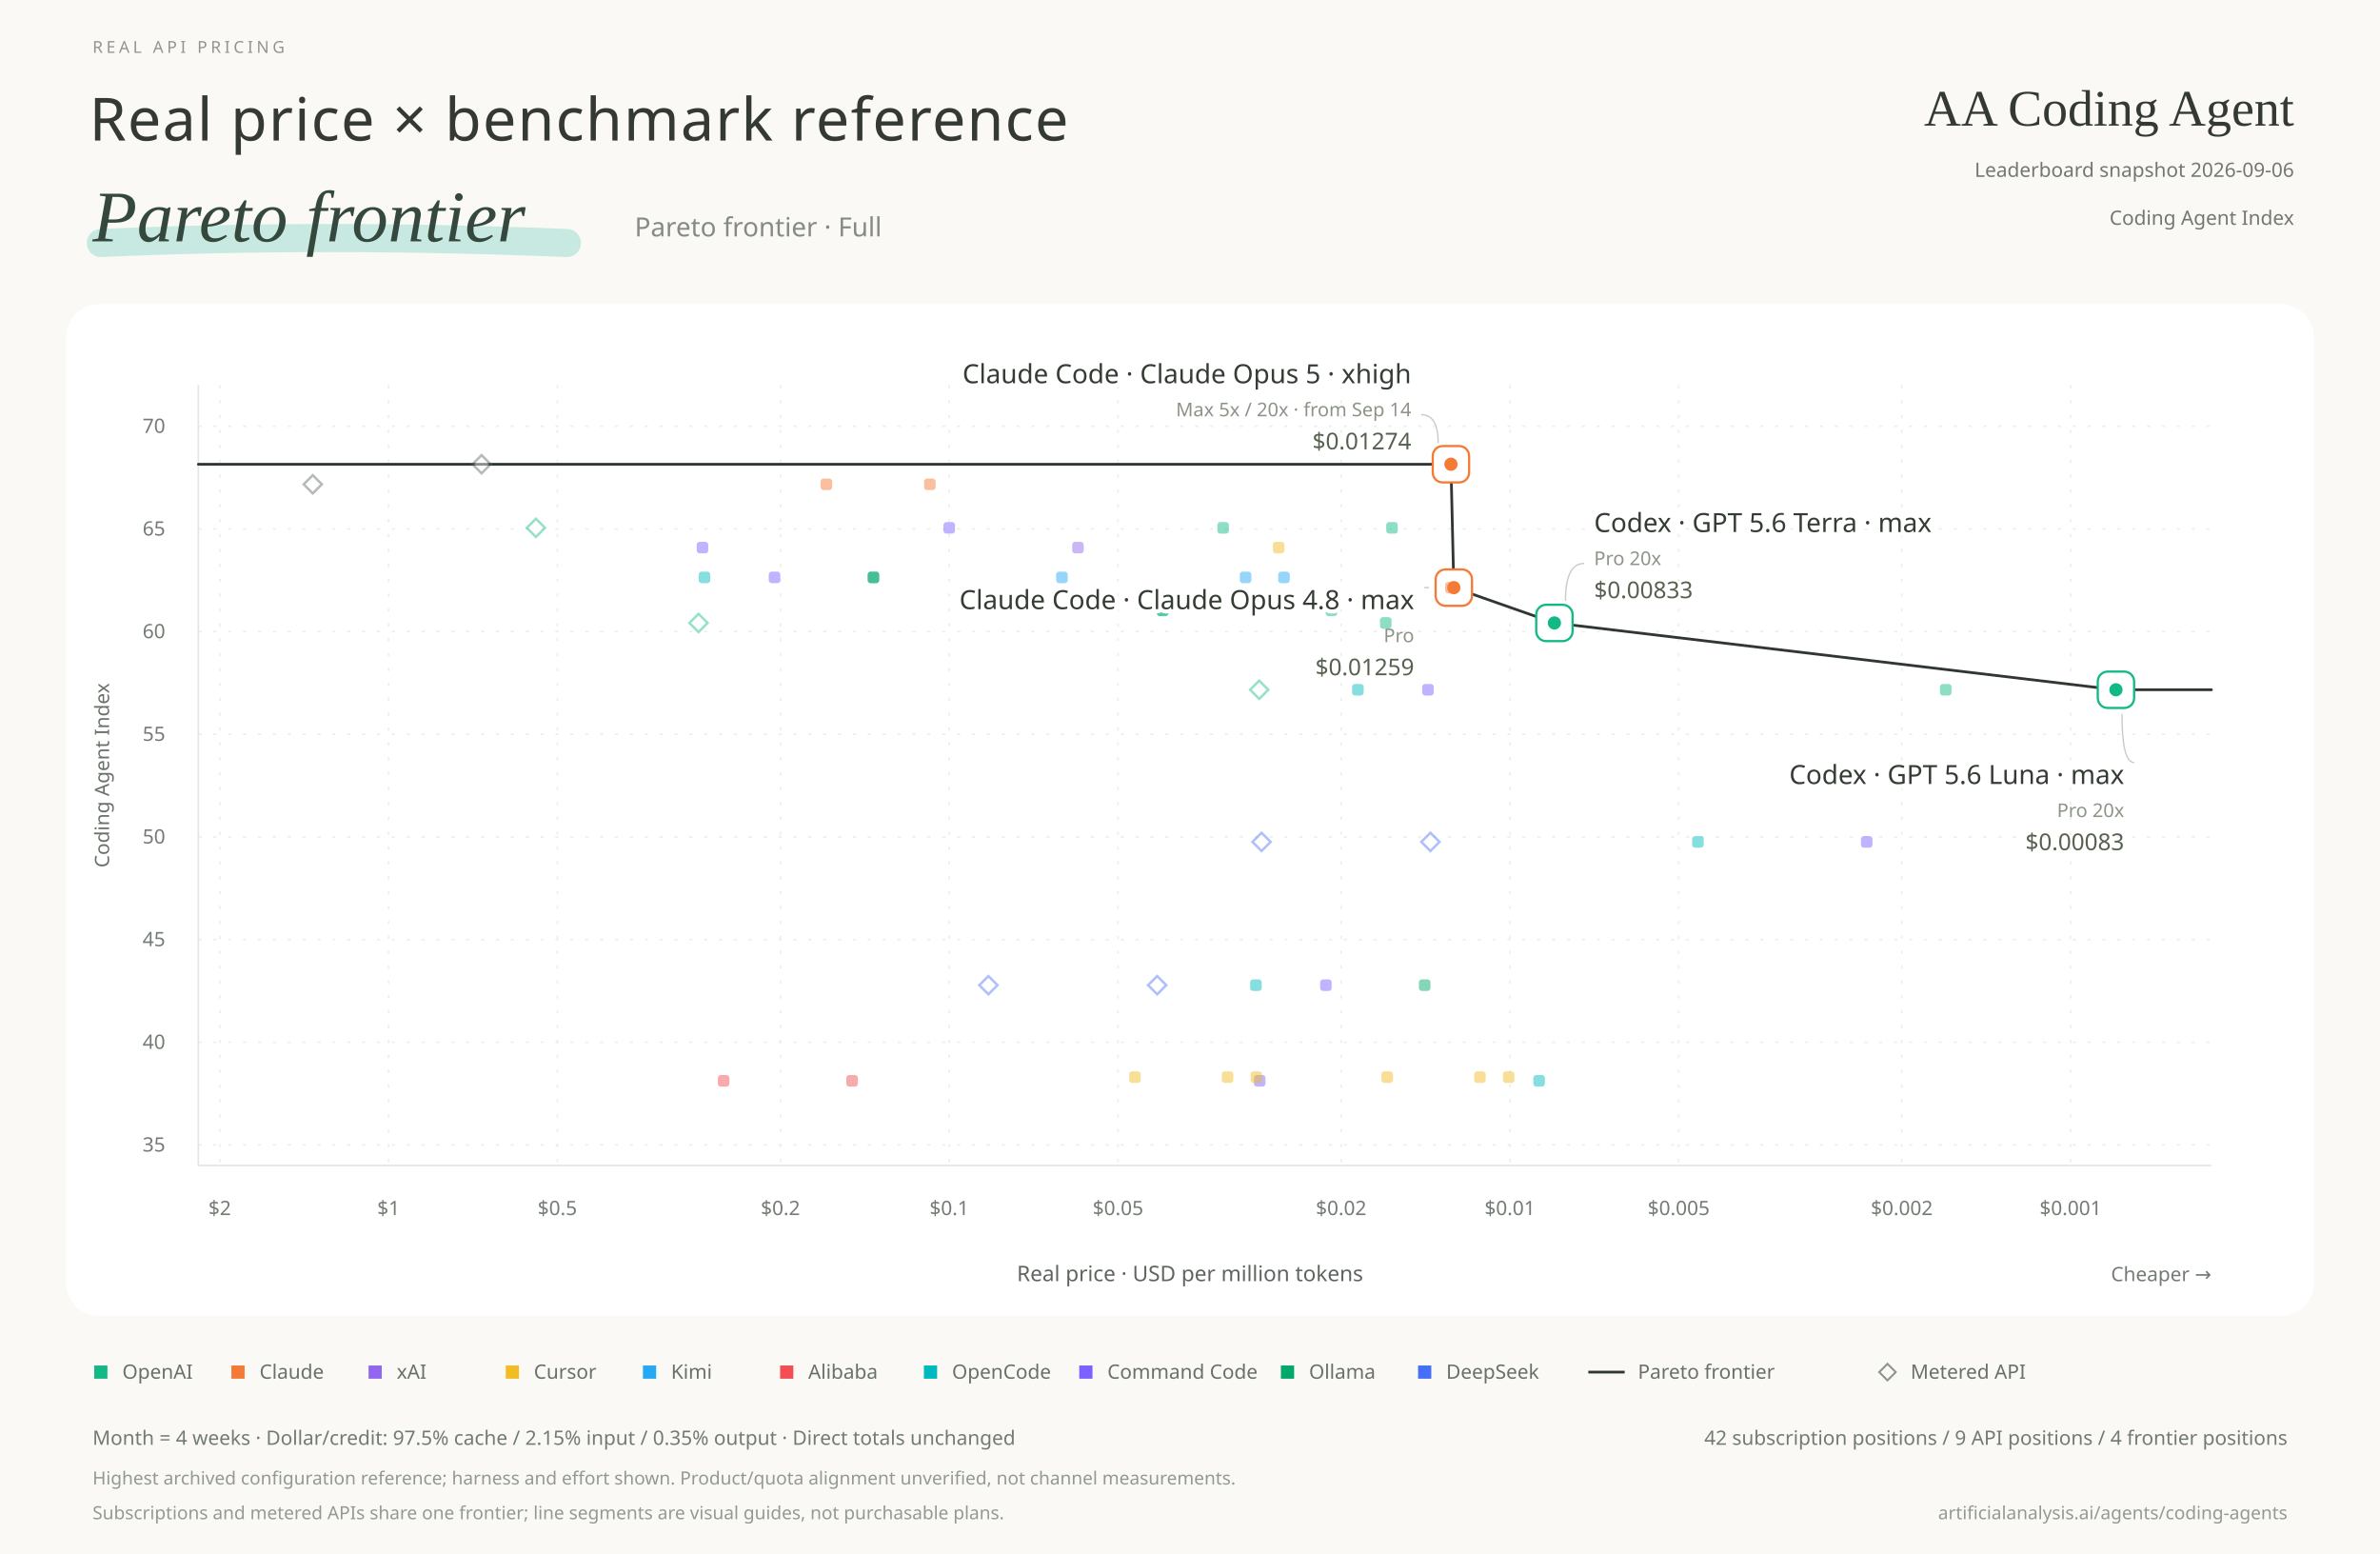
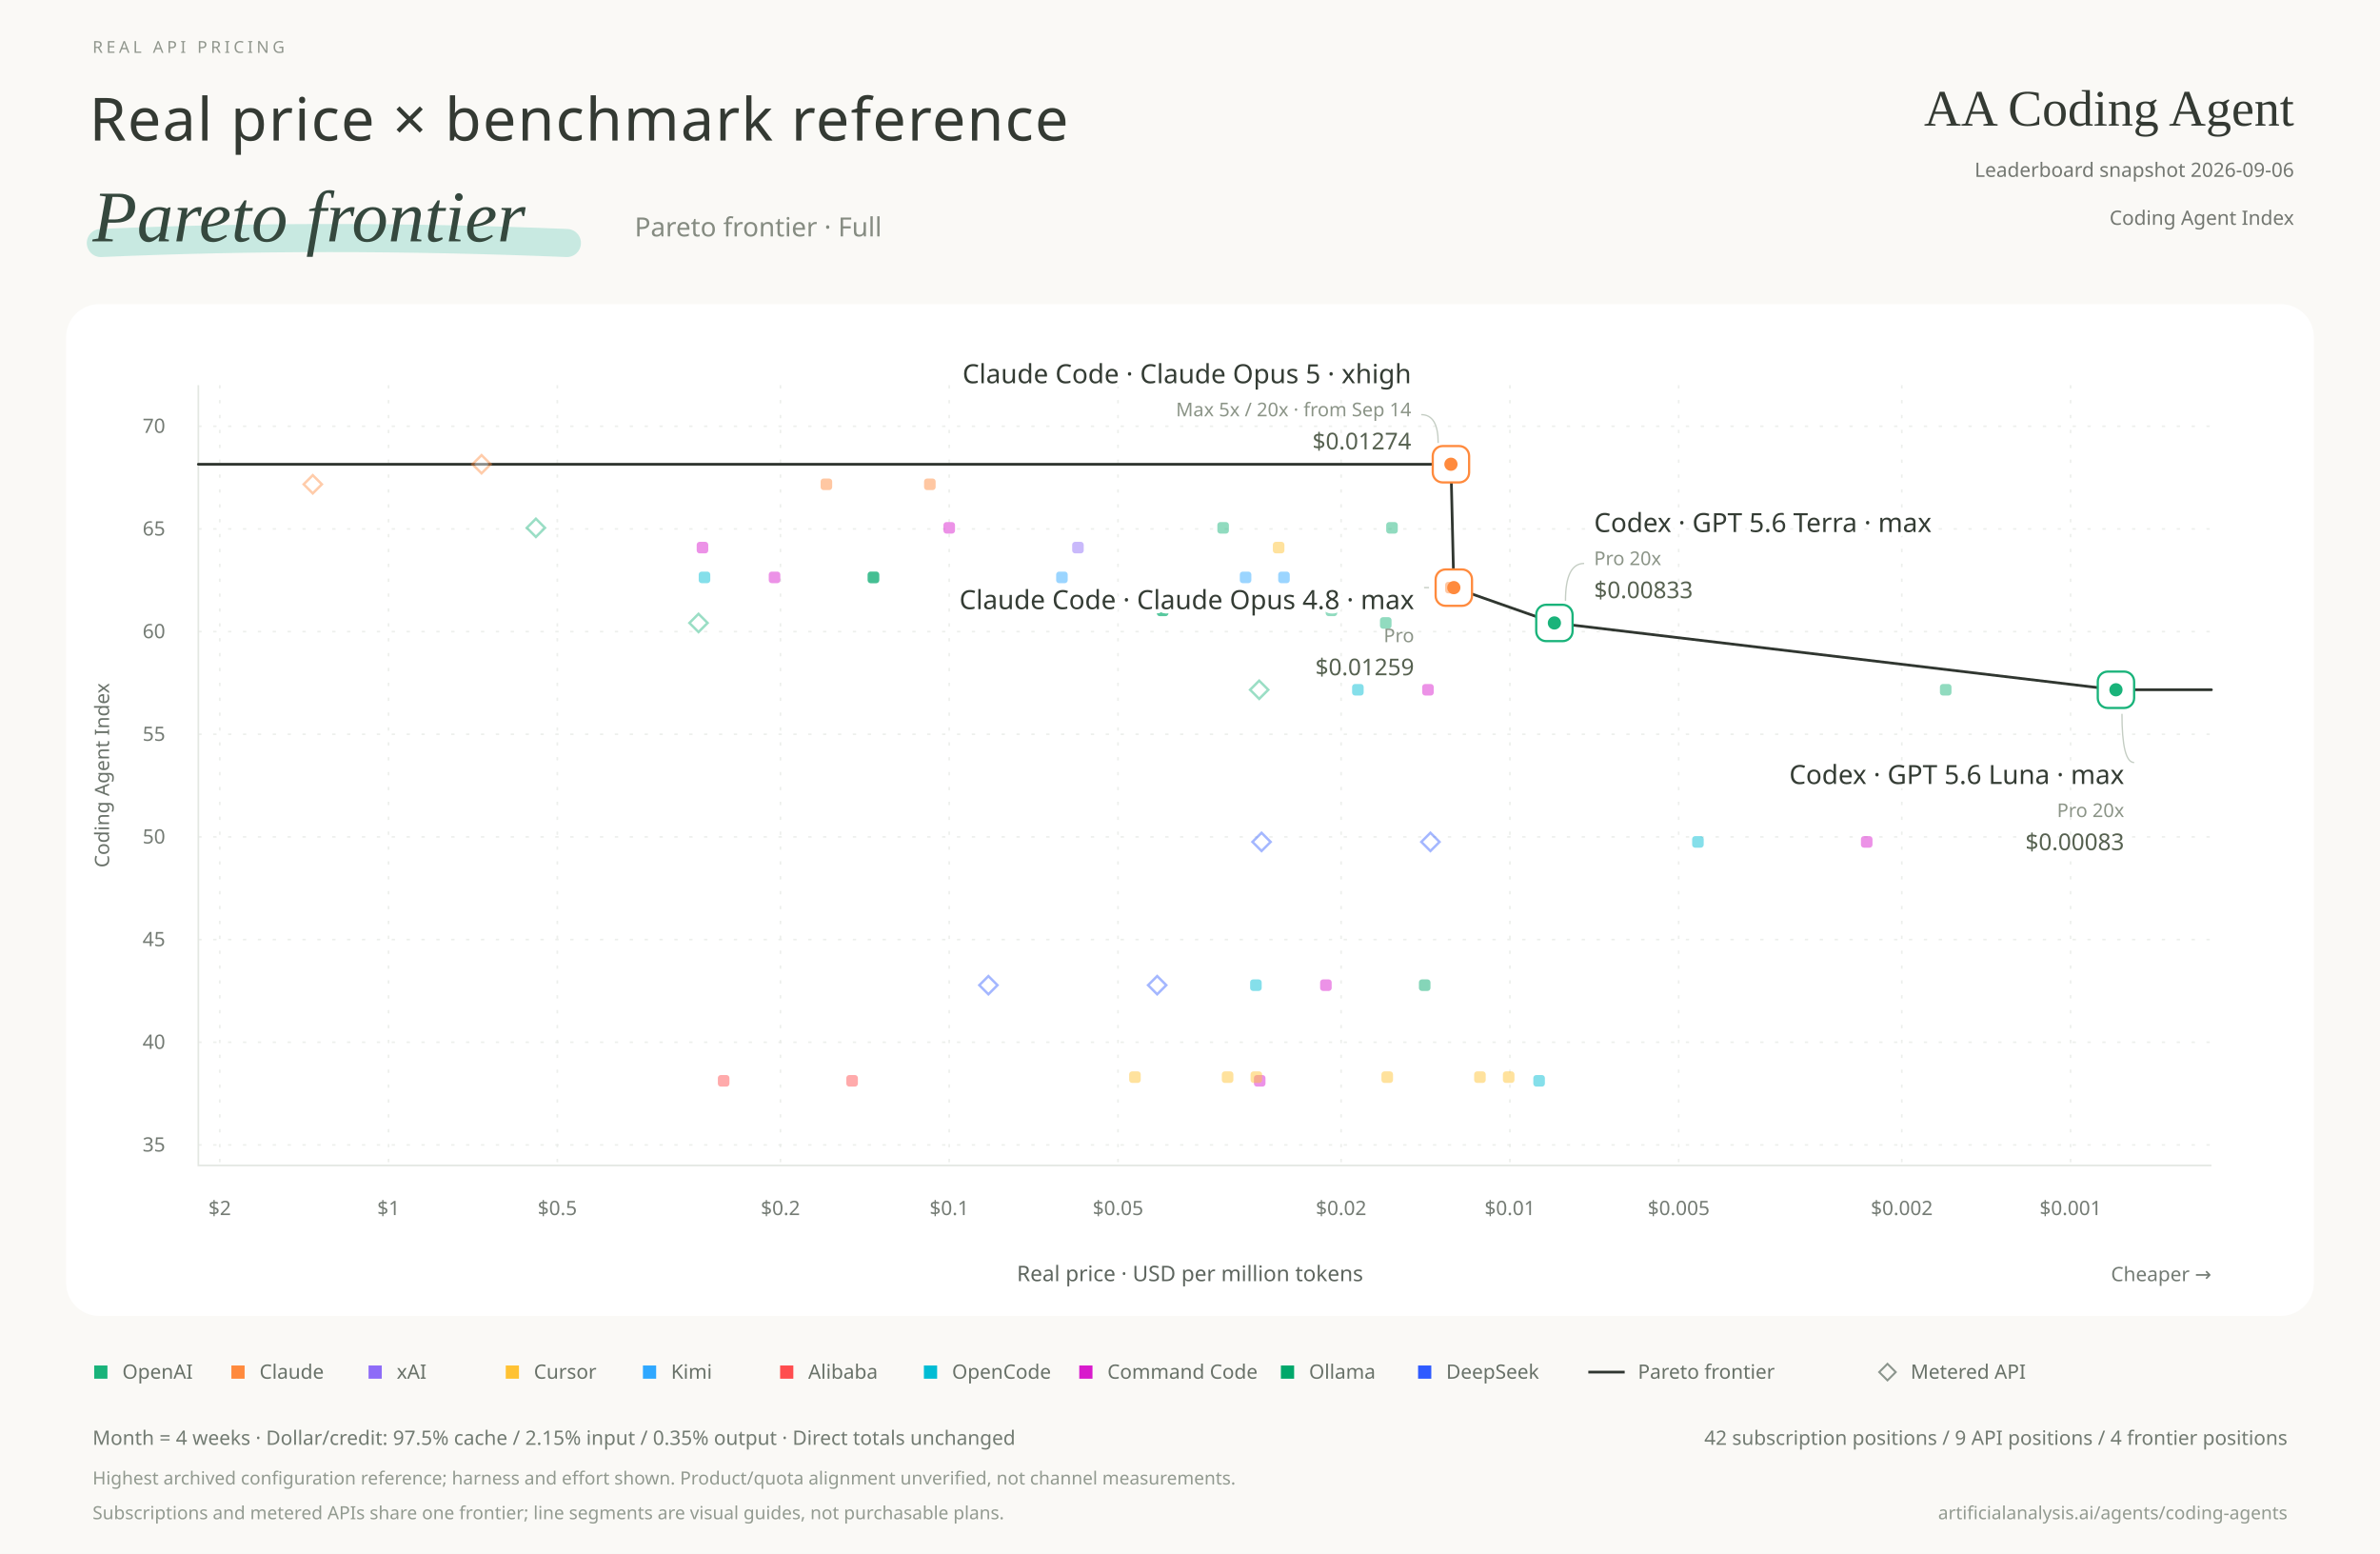
<svg xmlns="http://www.w3.org/2000/svg" width="1440" height="940" viewBox="0 0 1440 940" role="img" aria-labelledby="title desc">
  <style>text{font-family:"Microsoft YaHei","Segoe UI",sans-serif} .serif{font-family:"Times New Roman",serif} .number{font-family:"Segoe UI",sans-serif;font-variant-numeric:tabular-nums} .label-name{paint-order:stroke;stroke:#fff;stroke-width:5px;stroke-linejoin:round} .point:hover{opacity:1}</style>
  <rect width="1440" height="940" fill="#FAF9F6" />
  <text x="56.000" y="32.000" font-size="10" fill="#90968D" text-anchor="start" font-weight="400" letter-spacing="2.1">REAL API PRICING</text>
  <text x="54.000" y="85.000" font-size="36" fill="#343A33" text-anchor="start" font-weight="300" letter-spacing=".8">Real price × benchmark reference</text>
  <path d="M61 147 Q197 141 343 147" stroke="#9FDDD0" stroke-width="17" stroke-linecap="round" opacity=".55" fill="none" />
  <text x="56.000" y="146.000" font-size="44" fill="#35483E" text-anchor="start" font-weight="400" class="serif" font-style="italic">Pareto frontier</text>
  <text x="384.000" y="143.000" font-size="16" fill="#858B81" text-anchor="start" font-weight="300">Pareto frontier · Full</text>
  <text x="1388.000" y="76.000" font-size="31" fill="#343A33" text-anchor="end" font-weight="400" class="serif">AA Coding Agent</text>
  <text x="1388.000" y="107.000" font-size="12" fill="#737771" text-anchor="end" font-weight="400">Leaderboard snapshot  2026-09-06</text>
  <text x="1388.000" y="136.000" font-size="12" fill="#737771" text-anchor="end" font-weight="400">Coding Agent Index</text>
  <rect x="40" y="184" width="1360" height="612" rx="20" fill="#FFFFFF" />
  <path d="M1252.790 233V705" stroke="#E8EBE7" stroke-dasharray="2 7" opacity=".8" />
  <text x="1252.790" y="735.000" font-size="12" fill="#747B74" text-anchor="middle" font-weight="400" class="number">$0.001</text>
  <path d="M1150.670 233V705" stroke="#E8EBE7" stroke-dasharray="2 7" opacity=".8" />
  <text x="1150.670" y="735.000" font-size="12" fill="#747B74" text-anchor="middle" font-weight="400" class="number">$0.002</text>
  <path d="M1015.675 233V705" stroke="#E8EBE7" stroke-dasharray="2 7" opacity=".8" />
  <text x="1015.675" y="735.000" font-size="12" fill="#747B74" text-anchor="middle" font-weight="400" class="number">$0.005</text>
  <path d="M913.555 233V705" stroke="#E8EBE7" stroke-dasharray="2 7" opacity=".8" />
  <text x="913.555" y="735.000" font-size="12" fill="#747B74" text-anchor="middle" font-weight="400" class="number">$0.01</text>
  <path d="M811.436 233V705" stroke="#E8EBE7" stroke-dasharray="2 7" opacity=".8" />
  <text x="811.436" y="735.000" font-size="12" fill="#747B74" text-anchor="middle" font-weight="400" class="number">$0.02</text>
  <path d="M676.441 233V705" stroke="#E8EBE7" stroke-dasharray="2 7" opacity=".8" />
  <text x="676.441" y="735.000" font-size="12" fill="#747B74" text-anchor="middle" font-weight="400" class="number">$0.05</text>
  <path d="M574.321 233V705" stroke="#E8EBE7" stroke-dasharray="2 7" opacity=".8" />
  <text x="574.321" y="735.000" font-size="12" fill="#747B74" text-anchor="middle" font-weight="400" class="number">$0.1</text>
  <path d="M472.201 233V705" stroke="#E8EBE7" stroke-dasharray="2 7" opacity=".8" />
  <text x="472.201" y="735.000" font-size="12" fill="#747B74" text-anchor="middle" font-weight="400" class="number">$0.2</text>
  <path d="M337.206 233V705" stroke="#E8EBE7" stroke-dasharray="2 7" opacity=".8" />
  <text x="337.206" y="735.000" font-size="12" fill="#747B74" text-anchor="middle" font-weight="400" class="number">$0.5</text>
  <path d="M235.086 233V705" stroke="#E8EBE7" stroke-dasharray="2 7" opacity=".8" />
  <text x="235.086" y="735.000" font-size="12" fill="#747B74" text-anchor="middle" font-weight="400" class="number">$1</text>
  <path d="M132.966 233V705" stroke="#E8EBE7" stroke-dasharray="2 7" opacity=".8" />
  <text x="132.966" y="735.000" font-size="12" fill="#747B74" text-anchor="middle" font-weight="400" class="number">$2</text>
  <path d="M120 692.579H1338" stroke="#E8EBE7" stroke-dasharray="2 7" opacity=".8" />
  <text x="100.000" y="696.579" font-size="12" fill="#747B74" text-anchor="end" font-weight="400" class="number">35</text>
  <path d="M120 630.474H1338" stroke="#E8EBE7" stroke-dasharray="2 7" opacity=".8" />
  <text x="100.000" y="634.474" font-size="12" fill="#747B74" text-anchor="end" font-weight="400" class="number">40</text>
  <path d="M120 568.368H1338" stroke="#E8EBE7" stroke-dasharray="2 7" opacity=".8" />
  <text x="100.000" y="572.368" font-size="12" fill="#747B74" text-anchor="end" font-weight="400" class="number">45</text>
  <path d="M120 506.263H1338" stroke="#E8EBE7" stroke-dasharray="2 7" opacity=".8" />
  <text x="100.000" y="510.263" font-size="12" fill="#747B74" text-anchor="end" font-weight="400" class="number">50</text>
  <path d="M120 444.158H1338" stroke="#E8EBE7" stroke-dasharray="2 7" opacity=".8" />
  <text x="100.000" y="448.158" font-size="12" fill="#747B74" text-anchor="end" font-weight="400" class="number">55</text>
  <path d="M120 382.053H1338" stroke="#E8EBE7" stroke-dasharray="2 7" opacity=".8" />
  <text x="100.000" y="386.053" font-size="12" fill="#747B74" text-anchor="end" font-weight="400" class="number">60</text>
  <path d="M120 319.947H1338" stroke="#E8EBE7" stroke-dasharray="2 7" opacity=".8" />
  <text x="100.000" y="323.947" font-size="12" fill="#747B74" text-anchor="end" font-weight="400" class="number">65</text>
  <path d="M120 257.842H1338" stroke="#E8EBE7" stroke-dasharray="2 7" opacity=".8" />
  <text x="100.000" y="261.842" font-size="12" fill="#747B74" text-anchor="end" font-weight="400" class="number">70</text>
  <path d="M120 233V705H1338" fill="none" stroke="#E3E7E2" />
  <text x="66.000" y="469.000" font-size="12" fill="#697169" text-anchor="middle" font-weight="400" transform="rotate(-90 66 469.0)">Coding Agent Index</text>
  <text x="720.000" y="775.000" font-size="13" fill="#5D655E" text-anchor="middle" font-weight="400">Real price · USD per million tokens</text>
  <text x="1338.000" y="775.000" font-size="12" fill="#737B74" text-anchor="end" font-weight="400">Cheaper →</text>
  <path id="frontier" d="M120.000,280.824 L877.878,280.824 L879.623,355.465 L940.475,376.835 L1280.241,417.253 L1338.000,417.253" fill="none" stroke="#303630" stroke-width="1.65" stroke-linecap="round" stroke-linejoin="round" />
  <g class="point" data-billing="subscription" data-frontier="false" data-price="0.03247" data-score="65.0524" data-x="740.043" data-y="319.297" transform="translate(740.043 319.297)">
-     <rect x="-3.5" y="-3.5" width="7" height="7" rx="1.8" fill="#12B886" opacity=".48" />
+     <rect x="-3.5" y="-3.5" width="7" height="7" rx="1.8" fill="#19B37A" opacity=".48" />
  </g>
  <g class="point" data-billing="subscription" data-frontier="false" data-price="0.01623" data-score="65.0524" data-x="842.208" data-y="319.297" transform="translate(842.208 319.297)">
-     <rect x="-3.5" y="-3.5" width="7" height="7" rx="1.8" fill="#12B886" opacity=".48" />
+     <rect x="-3.5" y="-3.5" width="7" height="7" rx="1.8" fill="#19B37A" opacity=".48" />
  </g>
  <g class="point" data-billing="subscription" data-frontier="true" data-price="0.01259" data-score="62.1405" data-x="879.623" data-y="355.465" transform="translate(879.623 355.465)">
-     <rect x="-11" y="-11" width="22" height="22" rx="6" fill="#FFF" stroke="#F47A35" stroke-width="1.35" />
-     <circle r="4" fill="#F47A35" />
+     <rect x="-11" y="-11" width="22" height="22" rx="6" fill="#FFF" stroke="#FF8A3D" stroke-width="1.35" />
+     <circle r="4" fill="#FF8A3D" />
  </g>
  <g class="point" data-billing="subscription" data-frontier="true" data-price="0.01274" data-score="68.1498" data-x="877.878" data-y="280.824" transform="translate(877.878 280.824)">
-     <rect x="-11" y="-11" width="22" height="22" rx="6" fill="#FFF" stroke="#F47A35" stroke-width="1.35" />
-     <circle r="4" fill="#F47A35" />
+     <rect x="-11" y="-11" width="22" height="22" rx="6" fill="#FFF" stroke="#FF8A3D" stroke-width="1.35" />
+     <circle r="4" fill="#FF8A3D" />
  </g>
  <g class="point" data-billing="subscription" data-frontier="false" data-price="0.02529" data-score="62.6388" data-x="776.861" data-y="349.276" transform="translate(776.861 349.276)">
-     <rect x="-3.5" y="-3.5" width="7" height="7" rx="1.8" fill="#26A9F5" opacity=".48" />
+     <rect x="-3.5" y="-3.5" width="7" height="7" rx="1.8" fill="#2FA8FF" opacity=".48" />
  </g>
  <g class="point" data-billing="subscription" data-frontier="false" data-price="0.06295" data-score="62.6388" data-x="642.508" data-y="349.276" transform="translate(642.508 349.276)">
-     <rect x="-3.5" y="-3.5" width="7" height="7" rx="1.8" fill="#26A9F5" opacity=".48" />
+     <rect x="-3.5" y="-3.5" width="7" height="7" rx="1.8" fill="#2FA8FF" opacity=".48" />
  </g>
  <g class="point" data-billing="subscription" data-frontier="false" data-price="0.02961" data-score="62.6388" data-x="753.627" data-y="349.276" transform="translate(753.627 349.276)">
-     <rect x="-3.5" y="-3.5" width="7" height="7" rx="1.8" fill="#26A9F5" opacity=".48" />
+     <rect x="-3.5" y="-3.5" width="7" height="7" rx="1.8" fill="#2FA8FF" opacity=".48" />
  </g>
  <g class="point" data-billing="subscription" data-frontier="false" data-price="0.14901" data-score="38.1218" data-x="515.560" data-y="653.803" transform="translate(515.560 653.803)">
-     <rect x="-3.5" y="-3.5" width="7" height="7" rx="1.8" fill="#F34E54" opacity=".48" />
+     <rect x="-3.5" y="-3.5" width="7" height="7" rx="1.8" fill="#FF4D4F" opacity=".48" />
  </g>
  <g class="point" data-billing="subscription" data-frontier="false" data-price="0.25253" data-score="38.1218" data-x="437.842" data-y="653.803" transform="translate(437.842 653.803)">
-     <rect x="-3.5" y="-3.5" width="7" height="7" rx="1.8" fill="#F34E54" opacity=".48" />
+     <rect x="-3.5" y="-3.5" width="7" height="7" rx="1.8" fill="#FF4D4F" opacity=".48" />
  </g>
  <g class="point" data-billing="subscription" data-frontier="false" data-price="0.01867" data-score="57.1661" data-x="821.574" data-y="417.253" transform="translate(821.574 417.253)">
-     <rect x="-3.5" y="-3.5" width="7" height="7" rx="1.8" fill="#00B9BC" opacity=".48" />
+     <rect x="-3.5" y="-3.5" width="7" height="7" rx="1.8" fill="#00BCD4" opacity=".48" />
  </g>
  <g class="point" data-billing="subscription" data-frontier="false" data-price="0.27322" data-score="62.6388" data-x="426.241" data-y="349.276" transform="translate(426.241 349.276)">
-     <rect x="-3.5" y="-3.5" width="7" height="7" rx="1.8" fill="#00B9BC" opacity=".48" />
+     <rect x="-3.5" y="-3.5" width="7" height="7" rx="1.8" fill="#00BCD4" opacity=".48" />
  </g>
  <g class="point" data-billing="subscription" data-frontier="false" data-price="0.00887" data-score="38.1218" data-x="931.221" data-y="653.803" transform="translate(931.221 653.803)">
-     <rect x="-3.5" y="-3.5" width="7" height="7" rx="1.8" fill="#00B9BC" opacity=".48" />
+     <rect x="-3.5" y="-3.5" width="7" height="7" rx="1.8" fill="#00BCD4" opacity=".48" />
  </g>
  <g class="point" data-billing="subscription" data-frontier="false" data-price="0.02838" data-score="42.7797" data-x="759.878" data-y="595.947" transform="translate(759.878 595.947)">
-     <rect x="-3.5" y="-3.5" width="7" height="7" rx="1.8" fill="#00B9BC" opacity=".48" />
+     <rect x="-3.5" y="-3.5" width="7" height="7" rx="1.8" fill="#00BCD4" opacity=".48" />
  </g>
  <g class="point" data-billing="subscription" data-frontier="false" data-price="0.00462" data-score="49.7576" data-x="1027.320" data-y="509.274" transform="translate(1027.320 509.274)">
-     <rect x="-3.5" y="-3.5" width="7" height="7" rx="1.8" fill="#00B9BC" opacity=".48" />
+     <rect x="-3.5" y="-3.5" width="7" height="7" rx="1.8" fill="#00BCD4" opacity=".48" />
  </g>
  <g class="point" data-billing="subscription" data-frontier="false" data-price="0.1" data-score="65.0524" data-x="574.321" data-y="319.297" transform="translate(574.321 319.297)">
-     <rect x="-3.5" y="-3.5" width="7" height="7" rx="1.8" fill="#7B61FF" opacity=".48" />
+     <rect x="-3.5" y="-3.5" width="7" height="7" rx="1.8" fill="#D81BCC" opacity=".48" />
  </g>
  <g class="point" data-billing="subscription" data-frontier="false" data-price="0.00231" data-score="49.7576" data-x="1129.440" data-y="509.274" transform="translate(1129.440 509.274)">
-     <rect x="-3.5" y="-3.5" width="7" height="7" rx="1.8" fill="#7B61FF" opacity=".48" />
+     <rect x="-3.5" y="-3.5" width="7" height="7" rx="1.8" fill="#D81BCC" opacity=".48" />
  </g>
  <g class="point" data-billing="subscription" data-frontier="false" data-price="0.02794" data-score="38.1218" data-x="762.180" data-y="653.803" transform="translate(762.180 653.803)">
-     <rect x="-3.5" y="-3.5" width="7" height="7" rx="1.8" fill="#7B61FF" opacity=".48" />
+     <rect x="-3.5" y="-3.5" width="7" height="7" rx="1.8" fill="#D81BCC" opacity=".48" />
  </g>
  <g class="point" data-billing="subscription" data-frontier="false" data-price="0.02129" data-score="42.7797" data-x="802.227" data-y="595.947" transform="translate(802.227 595.947)">
-     <rect x="-3.5" y="-3.5" width="7" height="7" rx="1.8" fill="#7B61FF" opacity=".48" />
+     <rect x="-3.5" y="-3.5" width="7" height="7" rx="1.8" fill="#D81BCC" opacity=".48" />
  </g>
  <g class="point" data-billing="subscription" data-frontier="false" data-price="0.014" data-score="57.1661" data-x="863.984" data-y="417.253" transform="translate(863.984 417.253)">
-     <rect x="-3.5" y="-3.5" width="7" height="7" rx="1.8" fill="#7B61FF" opacity=".48" />
+     <rect x="-3.5" y="-3.5" width="7" height="7" rx="1.8" fill="#D81BCC" opacity=".48" />
  </g>
  <g class="point" data-billing="subscription" data-frontier="false" data-price="0.20492" data-score="62.6388" data-x="468.621" data-y="349.276" transform="translate(468.621 349.276)">
-     <rect x="-3.5" y="-3.5" width="7" height="7" rx="1.8" fill="#7B61FF" opacity=".48" />
+     <rect x="-3.5" y="-3.5" width="7" height="7" rx="1.8" fill="#D81BCC" opacity=".48" />
  </g>
  <g class="point" data-billing="subscription" data-frontier="false" data-price="0.27548" data-score="64.09" data-x="425.027" data-y="331.251" transform="translate(425.027 331.251)">
-     <rect x="-3.5" y="-3.5" width="7" height="7" rx="1.8" fill="#7B61FF" opacity=".48" />
+     <rect x="-3.5" y="-3.5" width="7" height="7" rx="1.8" fill="#D81BCC" opacity=".48" />
  </g>
  <g class="point" data-billing="subscription" data-frontier="false" data-price="0.01419" data-score="42.7797" data-x="861.998" data-y="595.947" transform="translate(861.998 595.947)">
    <rect x="-3.5" y="-3.5" width="7" height="7" rx="1.8" fill="#00A86B" opacity=".48" />
  </g>
  <g class="point" data-billing="subscription" data-frontier="false" data-price="0.13652" data-score="62.6388" data-x="528.458" data-y="349.276" transform="translate(528.458 349.276)">
    <rect x="-3.5" y="-3.5" width="7" height="7" rx="1.8" fill="#00A86B" opacity=".48" />
  </g>
  <g class="point" data-billing="subscription" data-frontier="false" data-price="0.1365" data-score="62.6388" data-x="528.479" data-y="349.276" transform="translate(528.479 349.276)">
    <rect x="-3.5" y="-3.5" width="7" height="7" rx="1.8" fill="#00A86B" opacity=".48" />
  </g>
  <g class="point" data-billing="subscription" data-frontier="false" data-price="0.01665" data-score="60.4201" data-x="838.444" data-y="376.835" transform="translate(838.444 376.835)">
-     <rect x="-3.5" y="-3.5" width="7" height="7" rx="1.8" fill="#12B886" opacity=".48" />
+     <rect x="-3.5" y="-3.5" width="7" height="7" rx="1.8" fill="#19B37A" opacity=".48" />
  </g>
  <g class="point" data-billing="subscription" data-frontier="false" data-price="0.00167" data-score="57.1661" data-x="1177.237" data-y="417.253" transform="translate(1177.237 417.253)">
-     <rect x="-3.5" y="-3.5" width="7" height="7" rx="1.8" fill="#12B886" opacity=".48" />
+     <rect x="-3.5" y="-3.5" width="7" height="7" rx="1.8" fill="#19B37A" opacity=".48" />
  </g>
  <g class="point" data-billing="subscription" data-frontier="false" data-price="0.04162" data-score="61.0333" data-x="703.467" data-y="369.218" transform="translate(703.467 369.218)">
-     <rect x="-3.5" y="-3.5" width="7" height="7" rx="1.8" fill="#12B886" opacity=".48" />
+     <rect x="-3.5" y="-3.5" width="7" height="7" rx="1.8" fill="#19B37A" opacity=".48" />
  </g>
  <g class="point" data-billing="subscription" data-frontier="false" data-price="0.04163" data-score="61.0333" data-x="703.431" data-y="369.218" transform="translate(703.431 369.218)">
-     <rect x="-3.5" y="-3.5" width="7" height="7" rx="1.8" fill="#12B886" opacity=".48" />
+     <rect x="-3.5" y="-3.5" width="7" height="7" rx="1.8" fill="#19B37A" opacity=".48" />
  </g>
  <g class="point" data-billing="subscription" data-frontier="true" data-price="0.00833" data-score="60.4201" data-x="940.475" data-y="376.835" transform="translate(940.475 376.835)">
-     <rect x="-11" y="-11" width="22" height="22" rx="6" fill="#FFF" stroke="#12B886" stroke-width="1.35" />
-     <circle r="4" fill="#12B886" />
+     <rect x="-11" y="-11" width="22" height="22" rx="6" fill="#FFF" stroke="#19B37A" stroke-width="1.35" />
+     <circle r="4" fill="#19B37A" />
  </g>
  <g class="point" data-billing="subscription" data-frontier="true" data-price="0.00083" data-score="57.1661" data-x="1280.241" data-y="417.253" transform="translate(1280.241 417.253)">
-     <rect x="-11" y="-11" width="22" height="22" rx="6" fill="#FFF" stroke="#12B886" stroke-width="1.35" />
-     <circle r="4" fill="#12B886" />
+     <rect x="-11" y="-11" width="22" height="22" rx="6" fill="#FFF" stroke="#19B37A" stroke-width="1.35" />
+     <circle r="4" fill="#19B37A" />
  </g>
  <g class="point" data-billing="subscription" data-frontier="false" data-price="0.02081" data-score="61.0333" data-x="805.586" data-y="369.218" transform="translate(805.586 369.218)">
-     <rect x="-3.5" y="-3.5" width="7" height="7" rx="1.8" fill="#12B886" opacity=".48" />
+     <rect x="-3.5" y="-3.5" width="7" height="7" rx="1.8" fill="#19B37A" opacity=".48" />
  </g>
  <g class="point" data-billing="subscription" data-frontier="false" data-price="0.01274" data-score="62.1405" data-x="877.878" data-y="355.465" transform="translate(877.878 355.465)">
-     <rect x="-3.5" y="-3.5" width="7" height="7" rx="1.8" fill="#F47A35" opacity=".48" />
+     <rect x="-3.5" y="-3.5" width="7" height="7" rx="1.8" fill="#FF8A3D" opacity=".48" />
  </g>
  <g class="point" data-billing="subscription" data-frontier="false" data-price="0.1656" data-score="67.1728" data-x="500.008" data-y="292.959" transform="translate(500.008 292.959)">
-     <rect x="-3.5" y="-3.5" width="7" height="7" rx="1.8" fill="#F47A35" opacity=".48" />
+     <rect x="-3.5" y="-3.5" width="7" height="7" rx="1.8" fill="#FF8A3D" opacity=".48" />
  </g>
  <g class="point" data-billing="subscription" data-frontier="false" data-price="0.10828" data-score="67.1728" data-x="562.601" data-y="292.959" transform="translate(562.601 292.959)">
-     <rect x="-3.5" y="-3.5" width="7" height="7" rx="1.8" fill="#F47A35" opacity=".48" />
+     <rect x="-3.5" y="-3.5" width="7" height="7" rx="1.8" fill="#FF8A3D" opacity=".48" />
  </g>
  <g class="point" data-billing="subscription" data-frontier="false" data-price="0.01005" data-score="38.3008" data-x="912.820" data-y="651.580" transform="translate(912.820 651.580)">
-     <rect x="-3.5" y="-3.5" width="7" height="7" rx="1.8" fill="#F2BC22" opacity=".48" />
+     <rect x="-3.5" y="-3.5" width="7" height="7" rx="1.8" fill="#FFC233" opacity=".48" />
  </g>
  <g class="point" data-billing="subscription" data-frontier="false" data-price="0.02585" data-score="64.09" data-x="773.634" data-y="331.251" transform="translate(773.634 331.251)">
-     <rect x="-3.5" y="-3.5" width="7" height="7" rx="1.8" fill="#F2BC22" opacity=".48" />
+     <rect x="-3.5" y="-3.5" width="7" height="7" rx="1.8" fill="#FFC233" opacity=".48" />
  </g>
  <g class="point" data-billing="subscription" data-frontier="false" data-price="0.01655" data-score="38.3008" data-x="839.331" data-y="651.580" transform="translate(839.331 651.580)">
-     <rect x="-3.5" y="-3.5" width="7" height="7" rx="1.8" fill="#F2BC22" opacity=".48" />
+     <rect x="-3.5" y="-3.5" width="7" height="7" rx="1.8" fill="#FFC233" opacity=".48" />
  </g>
  <g class="point" data-billing="subscription" data-frontier="false" data-price="0.01131" data-score="38.3008" data-x="895.419" data-y="651.580" transform="translate(895.419 651.580)">
-     <rect x="-3.5" y="-3.5" width="7" height="7" rx="1.8" fill="#F2BC22" opacity=".48" />
+     <rect x="-3.5" y="-3.5" width="7" height="7" rx="1.8" fill="#FFC233" opacity=".48" />
  </g>
  <g class="point" data-billing="subscription" data-frontier="false" data-price="0.05894" data-score="64.09" data-x="652.206" data-y="331.251" transform="translate(652.206 331.251)">
-     <rect x="-3.5" y="-3.5" width="7" height="7" rx="1.8" fill="#9267EF" opacity=".48" />
+     <rect x="-3.5" y="-3.5" width="7" height="7" rx="1.8" fill="#8E6CF7" opacity=".48" />
  </g>
  <g class="point" data-billing="subscription" data-frontier="false" data-price="0.02833" data-score="38.3008" data-x="760.138" data-y="651.580" transform="translate(760.138 651.580)">
-     <rect x="-3.5" y="-3.5" width="7" height="7" rx="1.8" fill="#F2BC22" opacity=".48" />
+     <rect x="-3.5" y="-3.5" width="7" height="7" rx="1.8" fill="#FFC233" opacity=".48" />
  </g>
  <g class="point" data-billing="subscription" data-frontier="false" data-price="0.04664" data-score="38.3008" data-x="686.689" data-y="651.580" transform="translate(686.689 651.580)">
-     <rect x="-3.5" y="-3.5" width="7" height="7" rx="1.8" fill="#F2BC22" opacity=".48" />
+     <rect x="-3.5" y="-3.5" width="7" height="7" rx="1.8" fill="#FFC233" opacity=".48" />
  </g>
  <g class="point" data-billing="subscription" data-frontier="false" data-price="0.03188" data-score="38.3008" data-x="742.744" data-y="651.580" transform="translate(742.744 651.580)">
-     <rect x="-3.5" y="-3.5" width="7" height="7" rx="1.8" fill="#F2BC22" opacity=".48" />
+     <rect x="-3.5" y="-3.5" width="7" height="7" rx="1.8" fill="#FFC233" opacity=".48" />
  </g>
  <g class="point" data-billing="metered" data-frontier="false" data-price="0.01386" data-score="49.7576" data-x="865.464" data-y="509.274" transform="translate(865.464 509.274)">
-     <path d="M0 -5.5L5.5 0 0 5.5 -5.5 0Z" fill="white" stroke="#4570F5" stroke-width="1.5" opacity=".44" />
+     <path d="M0 -5.5L5.5 0 0 5.5 -5.5 0Z" fill="white" stroke="#2F5BFF" stroke-width="1.5" opacity=".44" />
  </g>
  <g class="point" data-billing="metered" data-frontier="false" data-price="0.02773" data-score="49.7576" data-x="763.291" data-y="509.274" transform="translate(763.291 509.274)">
-     <path d="M0 -5.5L5.5 0 0 5.5 -5.5 0Z" fill="white" stroke="#4570F5" stroke-width="1.5" opacity=".44" />
+     <path d="M0 -5.5L5.5 0 0 5.5 -5.5 0Z" fill="white" stroke="#2F5BFF" stroke-width="1.5" opacity=".44" />
  </g>
  <g class="point" data-billing="metered" data-frontier="false" data-price="0.04257" data-score="42.7797" data-x="700.142" data-y="595.947" transform="translate(700.142 595.947)">
-     <path d="M0 -5.5L5.5 0 0 5.5 -5.5 0Z" fill="white" stroke="#4570F5" stroke-width="1.5" opacity=".44" />
+     <path d="M0 -5.5L5.5 0 0 5.5 -5.5 0Z" fill="white" stroke="#2F5BFF" stroke-width="1.5" opacity=".44" />
  </g>
  <g class="point" data-billing="metered" data-frontier="false" data-price="0.08514" data-score="42.7797" data-x="598.022" data-y="595.947" transform="translate(598.022 595.947)">
-     <path d="M0 -5.5L5.5 0 0 5.5 -5.5 0Z" fill="white" stroke="#4570F5" stroke-width="1.5" opacity=".44" />
+     <path d="M0 -5.5L5.5 0 0 5.5 -5.5 0Z" fill="white" stroke="#2F5BFF" stroke-width="1.5" opacity=".44" />
  </g>
  <g class="point" data-billing="metered" data-frontier="false" data-price="0.546" data-score="65.0524" data-x="324.240" data-y="319.297" transform="translate(324.240 319.297)">
-     <path d="M0 -5.5L5.5 0 0 5.5 -5.5 0Z" fill="white" stroke="#12B886" stroke-width="1.5" opacity=".44" />
+     <path d="M0 -5.5L5.5 0 0 5.5 -5.5 0Z" fill="white" stroke="#19B37A" stroke-width="1.5" opacity=".44" />
  </g>
  <g class="point" data-billing="metered" data-frontier="false" data-price="0.6825" data-score="68.1498" data-x="291.364" data-y="280.824" transform="translate(291.364 280.824)">
-     <path d="M0 -5.5L5.5 0 0 5.5 -5.5 0Z" fill="white" stroke="#58655E" stroke-width="1.5" opacity=".44" />
+     <path d="M0 -5.5L5.5 0 0 5.5 -5.5 0Z" fill="white" stroke="#FF8A3D" stroke-width="1.5" opacity=".44" />
  </g>
  <g class="point" data-billing="metered" data-frontier="false" data-price="1.365" data-score="67.1728" data-x="189.245" data-y="292.959" transform="translate(189.245 292.959)">
-     <path d="M0 -5.5L5.5 0 0 5.5 -5.5 0Z" fill="white" stroke="#58655E" stroke-width="1.5" opacity=".44" />
+     <path d="M0 -5.5L5.5 0 0 5.5 -5.5 0Z" fill="white" stroke="#FF8A3D" stroke-width="1.5" opacity=".44" />
  </g>
  <g class="point" data-billing="metered" data-frontier="false" data-price="0.28" data-score="60.4201" data-x="422.629" data-y="376.835" transform="translate(422.629 376.835)">
-     <path d="M0 -5.5L5.5 0 0 5.5 -5.5 0Z" fill="white" stroke="#12B886" stroke-width="1.5" opacity=".44" />
+     <path d="M0 -5.5L5.5 0 0 5.5 -5.5 0Z" fill="white" stroke="#19B37A" stroke-width="1.5" opacity=".44" />
  </g>
  <g class="point" data-billing="metered" data-frontier="false" data-price="0.028" data-score="57.1661" data-x="761.864" data-y="417.253" transform="translate(761.864 417.253)">
-     <path d="M0 -5.5L5.5 0 0 5.5 -5.5 0Z" fill="white" stroke="#12B886" stroke-width="1.5" opacity=".44" />
+     <path d="M0 -5.5L5.5 0 0 5.5 -5.5 0Z" fill="white" stroke="#19B37A" stroke-width="1.5" opacity=".44" />
  </g>
  <g class="front-label" data-model="claude-opus-5">
    <path d="M870.161,267.961Q870.161,250.824 859.878,250.824" stroke="#C4CDC3" stroke-width=".8" fill="none" />
    <text x="853.878" y="231.824" font-size="16" fill="#343C34" text-anchor="end" font-weight="400" class="label-name">Claude Code · Claude Opus 5 · xhigh</text>
    <text x="853.878" y="251.824" font-size="11.5" fill="#8B9487" text-anchor="end" font-weight="400">Max 5x / 20x · from Sep 14</text>
    <text x="853.878" y="271.824" font-size="14" fill="#566150" text-anchor="end" font-weight="400" class="number">$0.01274</text>
  </g>
  <g class="front-label" data-model="claude-opus-4.8">
    <path d="M864.623,355.465Q864.623,355.465 861.623,355.465" stroke="#C4CDC3" stroke-width=".8" fill="none" />
    <text x="855.623" y="368.465" font-size="16" fill="#343C34" text-anchor="end" font-weight="400" class="label-name">Claude Code · Claude Opus 4.8 · max</text>
    <text x="855.623" y="388.465" font-size="11.5" fill="#8B9487" text-anchor="end" font-weight="400">Pro</text>
    <text x="855.623" y="408.465" font-size="14" fill="#566150" text-anchor="end" font-weight="400" class="number">$0.01259</text>
  </g>
  <g class="front-label" data-model="gpt-5.6-terra">
    <path d="M947.183,363.418Q947.183,340.835 958.475,340.835" stroke="#C4CDC3" stroke-width=".8" fill="none" />
    <text x="964.475" y="321.835" font-size="16" fill="#343C34" text-anchor="start" font-weight="400" class="label-name">Codex · GPT 5.6 Terra · max</text>
    <text x="964.475" y="341.835" font-size="11.5" fill="#8B9487" text-anchor="start" font-weight="400">Pro 20x</text>
    <text x="964.475" y="361.835" font-size="14" fill="#566150" text-anchor="start" font-weight="400" class="number">$0.00833</text>
  </g>
  <g class="front-label" data-model="gpt-5.6-luna">
    <path d="M1283.879,431.805Q1283.879,461.253 1291.241,461.253" stroke="#C4CDC3" stroke-width=".8" fill="none" />
    <text x="1285.241" y="474.253" font-size="16" fill="#343C34" text-anchor="end" font-weight="400" class="label-name">Codex · GPT 5.6 Luna · max</text>
    <text x="1285.241" y="494.253" font-size="11.5" fill="#8B9487" text-anchor="end" font-weight="400">Pro 20x</text>
    <text x="1285.241" y="514.253" font-size="14" fill="#566150" text-anchor="end" font-weight="400" class="number">$0.00083</text>
  </g>
-   <rect x="57" y="826" width="8" height="8" fill="#12B886" />
+   <rect x="57" y="826" width="8" height="8" fill="#19B37A" />
  <text x="74.000" y="834.000" font-size="12" fill="#687168" text-anchor="start" font-weight="400">OpenAI</text>
-   <rect x="140" y="826" width="8" height="8" fill="#F47A35" />
+   <rect x="140" y="826" width="8" height="8" fill="#FF8A3D" />
  <text x="157.000" y="834.000" font-size="12" fill="#687168" text-anchor="start" font-weight="400">Claude</text>
-   <rect x="223" y="826" width="8" height="8" fill="#9267EF" />
+   <rect x="223" y="826" width="8" height="8" fill="#8E6CF7" />
  <text x="240.000" y="834.000" font-size="12" fill="#687168" text-anchor="start" font-weight="400">xAI</text>
-   <rect x="306" y="826" width="8" height="8" fill="#F2BC22" />
+   <rect x="306" y="826" width="8" height="8" fill="#FFC233" />
  <text x="323.000" y="834.000" font-size="12" fill="#687168" text-anchor="start" font-weight="400">Cursor</text>
-   <rect x="389" y="826" width="8" height="8" fill="#26A9F5" />
+   <rect x="389" y="826" width="8" height="8" fill="#2FA8FF" />
  <text x="406.000" y="834.000" font-size="12" fill="#687168" text-anchor="start" font-weight="400">Kimi</text>
-   <rect x="472" y="826" width="8" height="8" fill="#F34E54" />
+   <rect x="472" y="826" width="8" height="8" fill="#FF4D4F" />
  <text x="489.000" y="834.000" font-size="12" fill="#687168" text-anchor="start" font-weight="400">Alibaba</text>
-   <rect x="559" y="826" width="8" height="8" fill="#00B9BC" />
+   <rect x="559" y="826" width="8" height="8" fill="#00BCD4" />
  <text x="576.000" y="834.000" font-size="12" fill="#687168" text-anchor="start" font-weight="400">OpenCode</text>
-   <rect x="653" y="826" width="8" height="8" fill="#7B61FF" />
+   <rect x="653" y="826" width="8" height="8" fill="#D81BCC" />
  <text x="670.000" y="834.000" font-size="12" fill="#687168" text-anchor="start" font-weight="400">Command Code</text>
  <rect x="775" y="826" width="8" height="8" fill="#00A86B" />
  <text x="792.000" y="834.000" font-size="12" fill="#687168" text-anchor="start" font-weight="400">Ollama</text>
-   <rect x="858" y="826" width="8" height="8" fill="#4570F5" />
+   <rect x="858" y="826" width="8" height="8" fill="#2F5BFF" />
  <text x="875.000" y="834.000" font-size="12" fill="#687168" text-anchor="start" font-weight="400">DeepSeek</text>
  <path d="M961 830h22" stroke="#303630" stroke-width="1.65" />
  <text x="991.000" y="834.000" font-size="12" fill="#687168" text-anchor="start" font-weight="400">Pareto frontier</text>
  <path d="M1142 825l5 5-5 5-5-5Z" fill="none" stroke="#8B958D" stroke-width="1.2" />
  <text x="1156.000" y="834.000" font-size="12" fill="#687168" text-anchor="start" font-weight="400">Metered API</text>
  <text x="56.000" y="874.000" font-size="12" fill="#727B72" text-anchor="start" font-weight="400">Month = 4 weeks · Dollar/credit: 97.5% cache / 2.15% input / 0.35% output · Direct totals unchanged</text>
  <text x="1384.000" y="874.000" font-size="12" fill="#727B72" text-anchor="end" font-weight="400">42 subscription positions / 9 API positions / 4 frontier positions</text>
  <text x="56.000" y="898.000" font-size="11" fill="#929A90" text-anchor="start" font-weight="400">Highest archived configuration reference; harness and effort shown. Product/quota alignment unverified, not channel measurements.</text>
  <text x="56.000" y="919.000" font-size="11" fill="#929A90" text-anchor="start" font-weight="400">Subscriptions and metered APIs share one frontier; line segments are visual guides, not purchasable plans.</text>
  <text x="1384.000" y="919.000" font-size="11" fill="#929A90" text-anchor="end" font-weight="400">artificialanalysis.ai/agents/coding-agents</text>
</svg>
